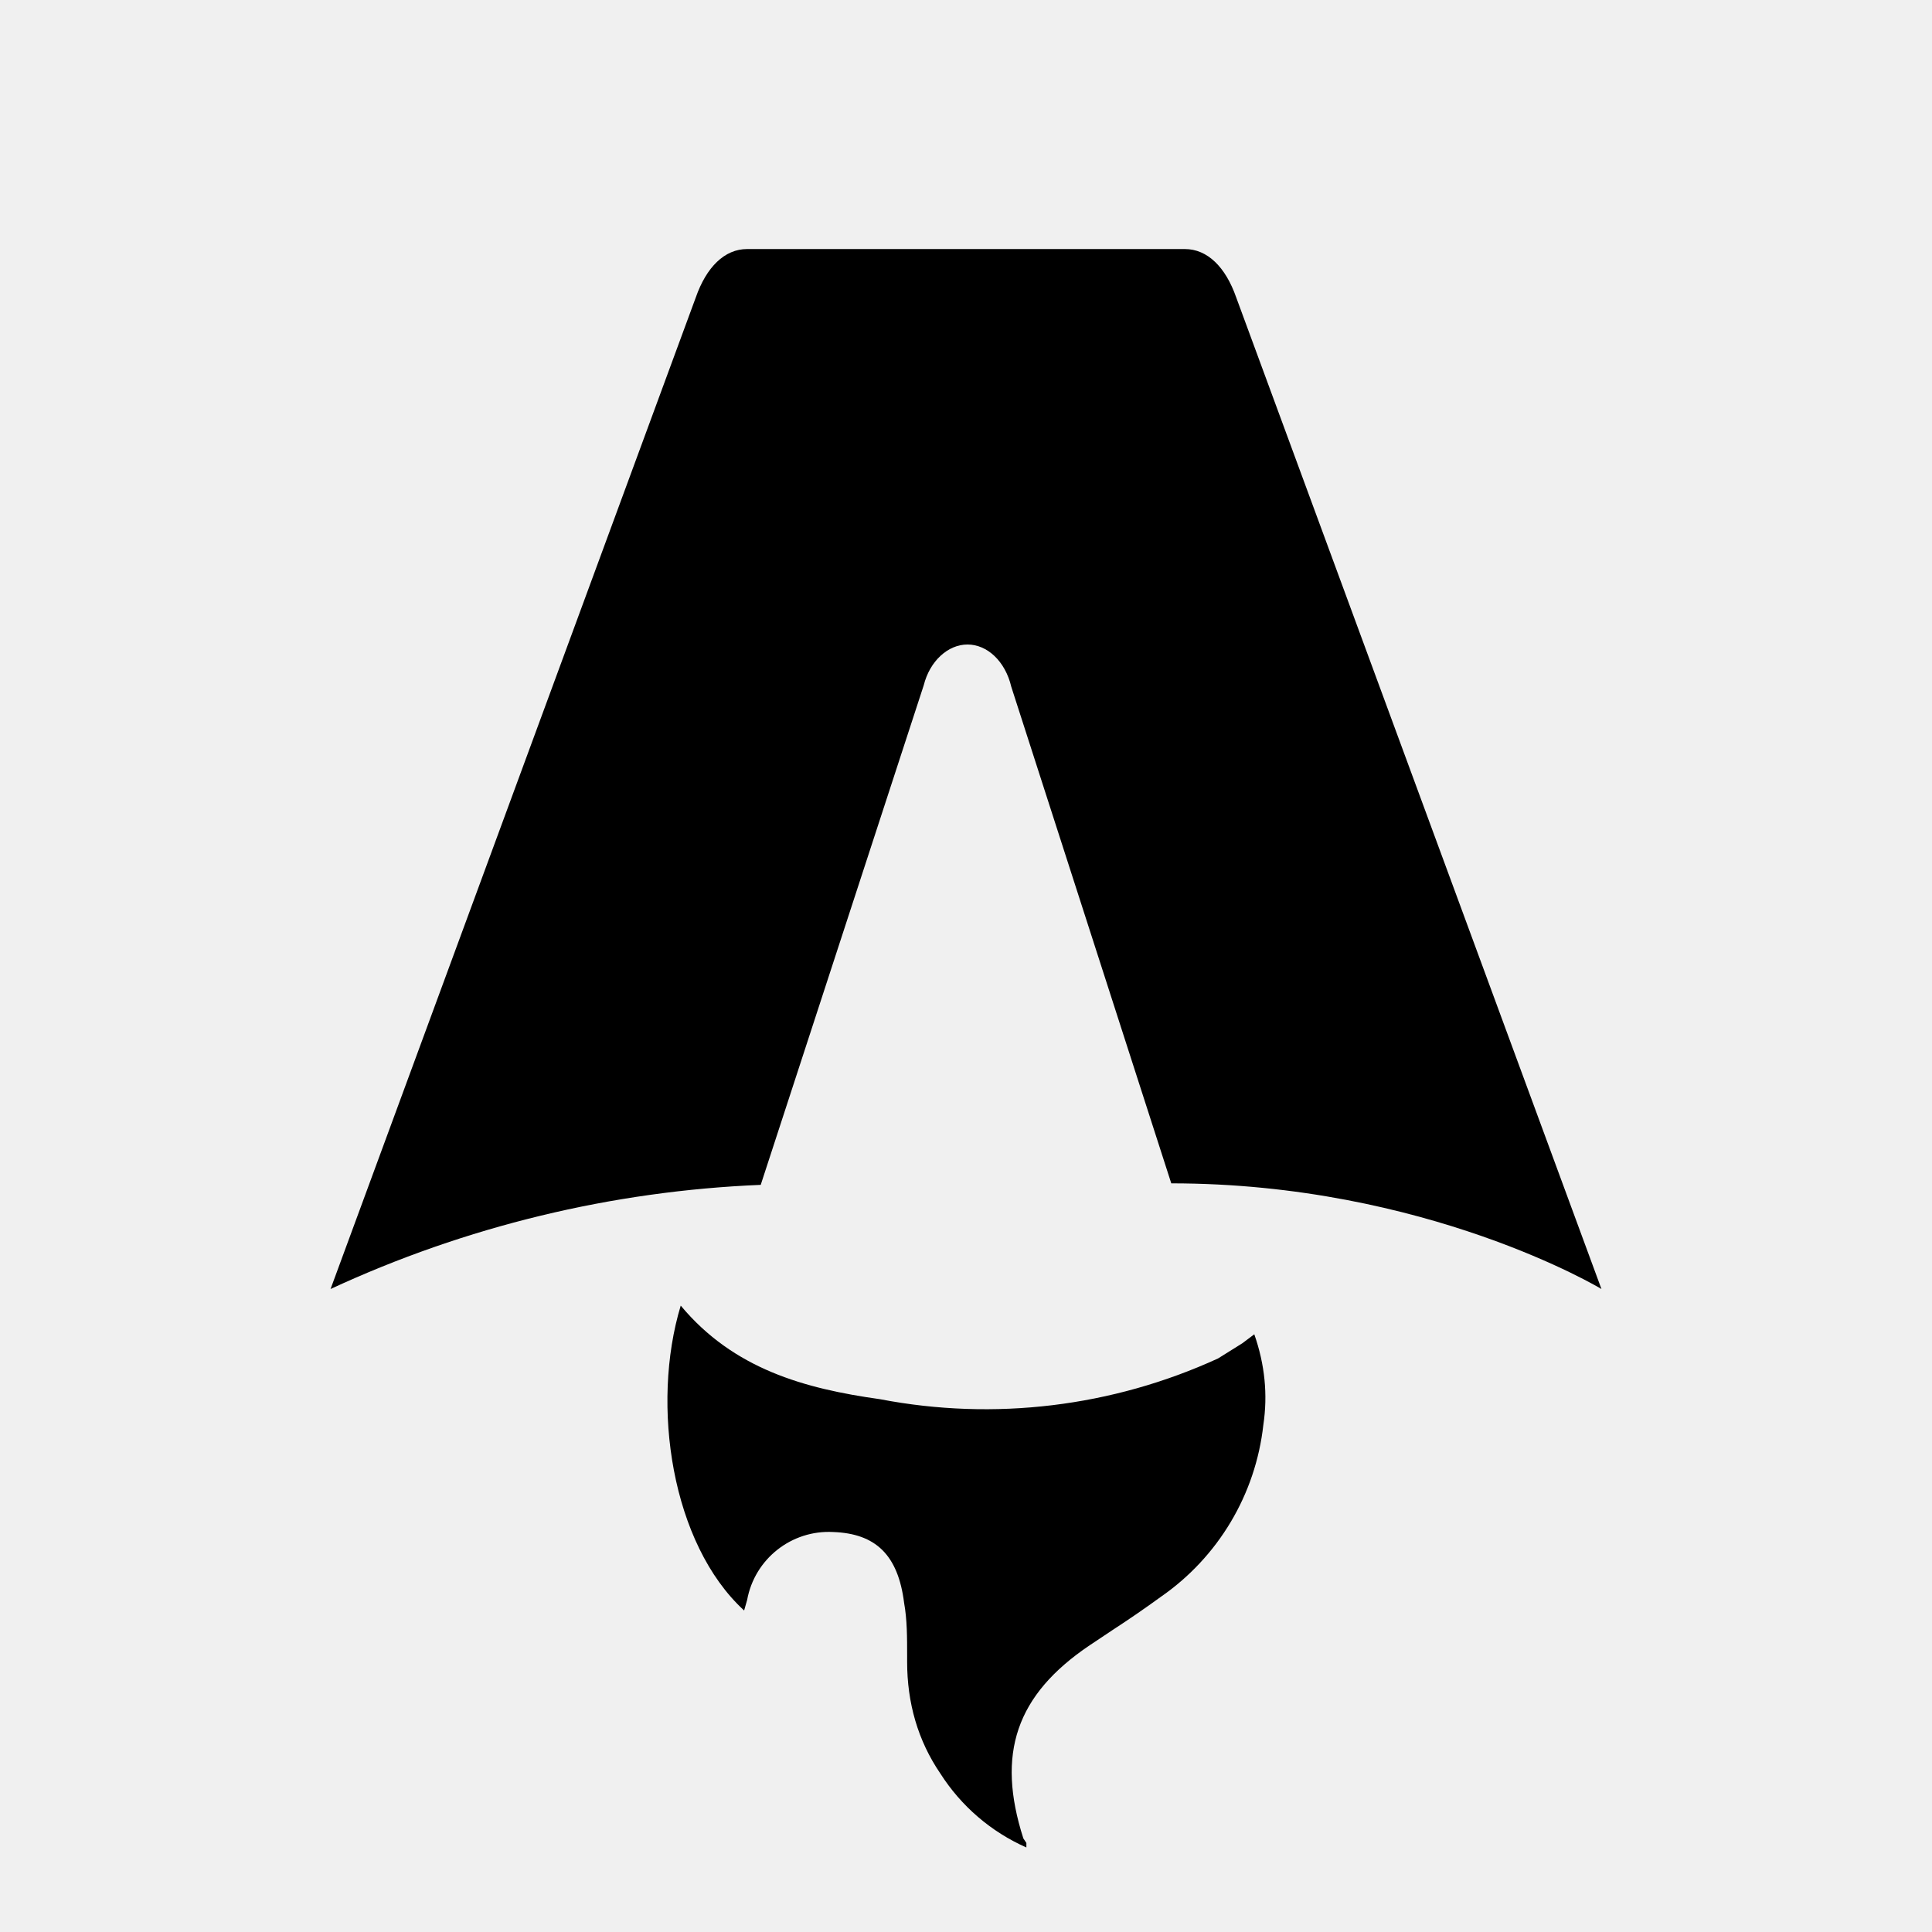
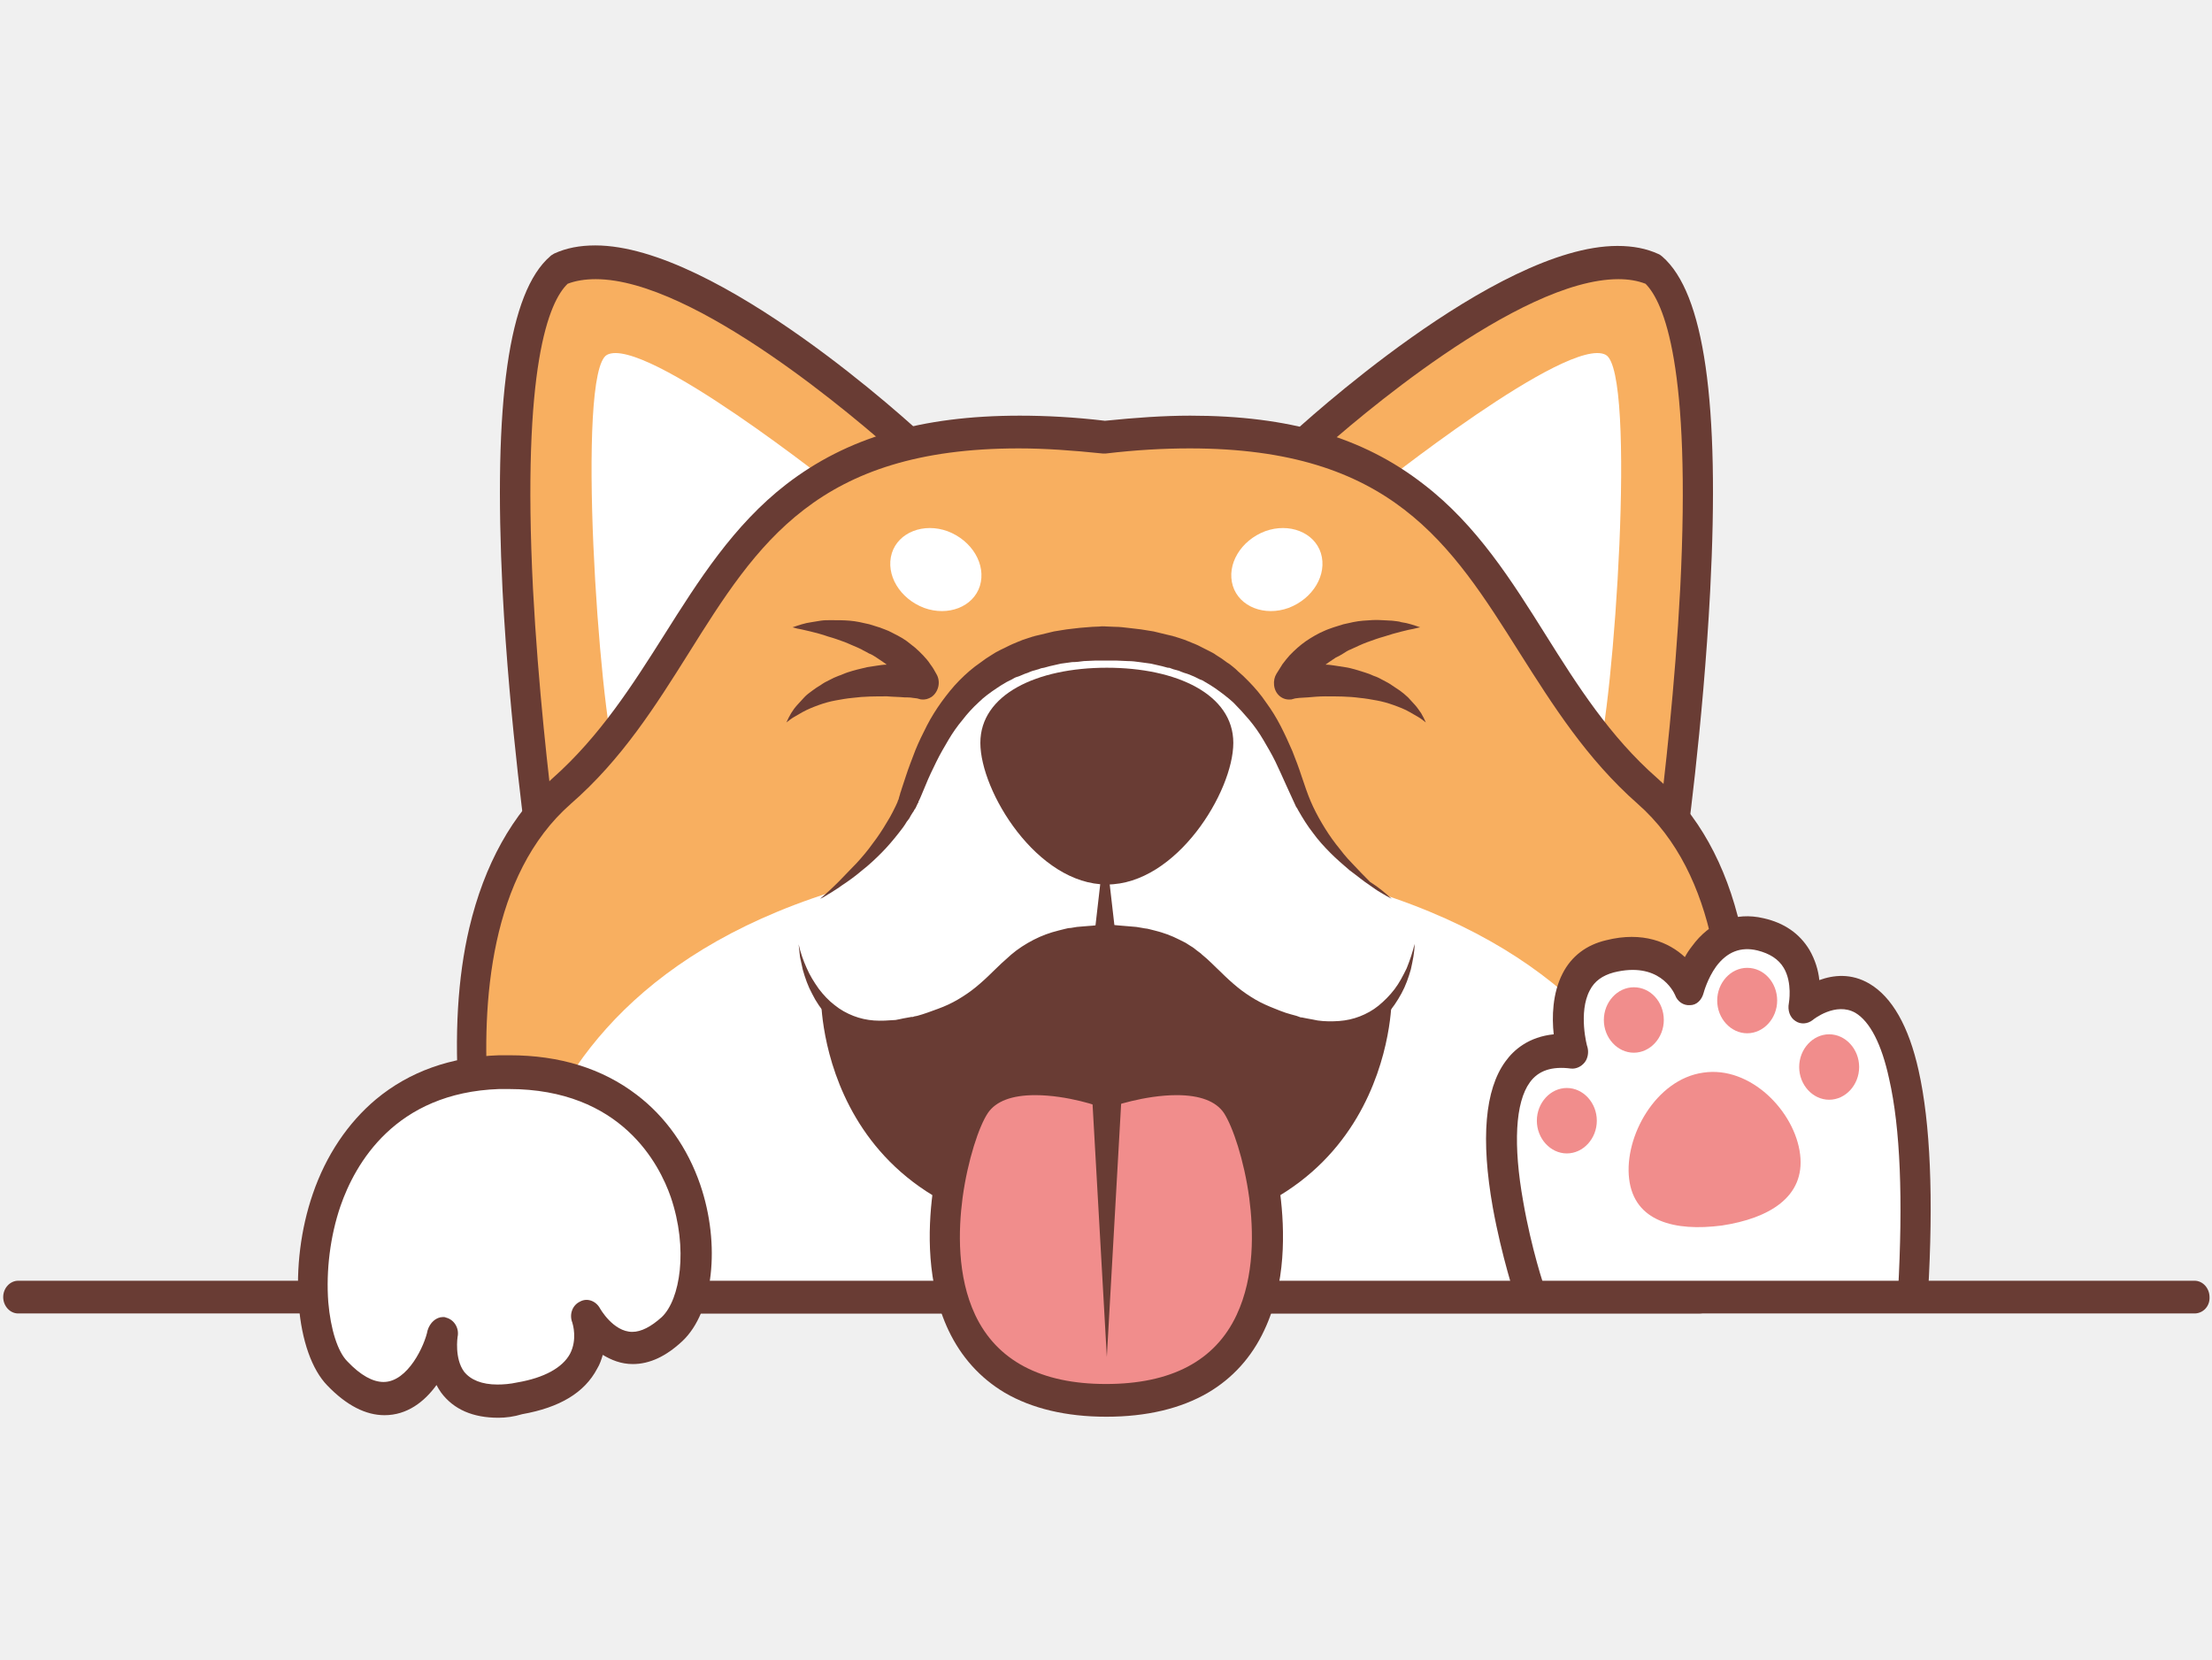
- <svg xmlns="http://www.w3.org/2000/svg" fill="none" viewBox="0 0 128 128">
-   <path d="M50.4 78.5a75.1 75.1 0 0 0-28.5 6.9l24.2-65.7c.7-2 1.9-3.2 3.4-3.2h29c1.5 0 2.7 1.2 3.4 3.2l24.2 65.7s-11.6-7-28.5-7L67 45.5c-.4-1.7-1.6-2.8-2.9-2.8-1.3 0-2.5 1.1-2.9 2.7L50.4 78.5Zm-1.1 28.2Zm-4.2-20.2c-2 6.6-.6 15.8 4.2 20.2a17.5 17.5 0 0 1 .2-.7 5.5 5.5 0 0 1 5.7-4.5c2.8.1 4.3 1.5 4.7 4.7.2 1.1.2 2.3.2 3.5v.4c0 2.7.7 5.2 2.2 7.4a13 13 0 0 0 5.7 4.9v-.3l-.2-.3c-1.8-5.6-.5-9.5 4.4-12.8l1.5-1a73 73 0 0 0 3.2-2.2 16 16 0 0 0 6.8-11.4c.3-2 .1-4-.6-6l-.8.6-1.6 1a37 37 0 0 1-22.4 2.7c-5-.7-9.7-2-13.2-6.2Z" />
-   <style>
-         path { fill: #000; }
-         @media (prefers-color-scheme: dark) {
-             path { fill: #FFF; }
-         }
-     </style>
+ <svg xmlns="http://www.w3.org/2000/svg" version="1.0" id="katman_1" x="0px" y="0px" viewBox="0 0 600 450" style="enable-background:new 0 0 600 450;" xml:space="preserve">
+   <defs id="defs33" />
+   <style type="text/css" id="style1">
+ 	.st0{fill:#F8AF60;}
+ 	.st1{fill:#693C34;}
+ 	.st2{fill:#FFFFFF;}
+ 	.st3{fill:#F18D8C;}
+ </style>
+   <path class="st0" d="m 352.703,121.478 c 0,0 66.326,-61.708 95.678,-48.396 24.269,21.078 4.701,158.222 4.701,158.222 0,0 -92.882,-65.452 -100.379,-109.827" id="path1" style="stroke-width:1.327" />
+   <path class="st1" d="m 453.082,235.742 c -0.762,0 -1.525,-0.277 -2.287,-0.693 -0.254,-0.139 -23.634,-16.779 -47.775,-38.55 -32.782,-29.814 -51.079,-54.775 -54.383,-74.188 -0.254,-1.525 0.254,-3.189 1.398,-4.299 2.287,-2.08 55.526,-51.308 88.689,-51.308 4.193,0 7.878,0.693 11.181,2.219 0.381,0.139 0.635,0.416 1.016,0.693 11.309,9.846 15.629,39.521 12.96,90.69 -1.906,36.748 -6.734,71.276 -6.861,71.692 -0.254,1.525 -1.144,2.773 -2.414,3.467 -0.381,0.139 -1.016,0.277 -1.525,0.277 M 357.404,123.142 c 4.066,16.918 21.601,39.798 50.952,66.423 16.772,15.254 33.29,27.873 41.549,33.974 1.525,-11.926 4.447,-37.302 5.845,-63.788 3.049,-60.46 -4.447,-77.794 -9.403,-82.786 -2.16,-0.832 -4.574,-1.248 -7.37,-1.248 -27.064,0 -71.917,38.689 -81.574,47.425" id="path2" style="stroke-width:1.327" />
+   <path class="st0" d="m 247.496,121.478 c 0,0 -66.326,-61.708 -95.678,-48.396 -24.269,21.078 -4.701,158.222 -4.701,158.222 0,0 92.882,-65.452 100.379,-109.827" id="path3" style="stroke-width:1.327" />
+   <path class="st1" d="m 147.244,235.742 c -0.635,0 -1.144,-0.139 -1.652,-0.416 -1.271,-0.693 -2.16,-1.941 -2.414,-3.467 0,-0.277 -4.955,-34.945 -6.861,-71.692 -2.541,-51.308 1.652,-80.983 12.96,-90.69 0.254,-0.277 0.635,-0.416 1.016,-0.693 3.304,-1.525 6.988,-2.219 11.181,-2.219 33.163,0 86.529,49.228 88.689,51.308 1.144,1.109 1.652,2.635 1.398,4.299 -3.304,19.414 -21.601,44.374 -54.383,74.188 -24.015,21.771 -47.521,38.412 -47.775,38.55 -0.635,0.693 -1.398,0.832 -2.16,0.832 m 6.734,-158.777 c -5.082,4.853 -12.452,22.326 -9.403,82.786 1.398,26.486 4.32,51.863 5.845,63.788 8.259,-6.101 24.777,-18.859 41.676,-34.113 29.351,-26.625 46.886,-49.505 50.952,-66.284 -9.784,-8.736 -54.51,-47.425 -81.447,-47.425 -2.922,0 -5.464,0.416 -7.624,1.248" id="path4" style="stroke-width:1.327" />
+   <path class="st2" d="m 372.779,132.849 c 0,0 52.604,-42.017 62.769,-36.609 8.513,4.576 2.16,96.237 -2.414,110.381 z" id="path5" style="stroke-width:1.327" />
+   <path class="st2" d="m 227.42,132.849 c 0,0 -52.604,-42.017 -62.769,-36.609 -8.513,4.576 -2.16,96.237 2.414,110.381 z" id="path6" style="stroke-width:1.327" />
+   <path class="st0" d="m 460.96,351.809 c 0,0 31.13,-97.485 -14.104,-137.283 C 401.749,174.727 406.831,106.779 299.718,118.566 192.605,106.779 197.687,174.727 152.58,214.526 107.473,254.324 138.477,351.809 138.477,351.809 Z" id="path7" style="stroke-width:1.327" />
+   <path class="st1" d="M 460.96,356.246 H 138.604 c -1.779,0 -3.304,-1.248 -3.939,-3.051 -0.381,-0.971 -8.005,-25.238 -10.165,-54.775 -1.271,-17.472 -0.381,-33.281 2.795,-46.732 4.066,-17.195 11.69,-30.923 22.617,-40.63 12.833,-11.371 21.728,-25.377 30.241,-38.828 9.276,-14.699 18.805,-29.814 33.163,-40.908 16.391,-12.619 36.467,-18.582 63.277,-18.582 7.243,0 14.993,0.416 23.125,1.387 8.132,-0.832 15.883,-1.387 23.125,-1.387 26.81,0 46.886,5.824 63.277,18.582 14.485,11.094 24.015,26.347 33.163,40.908 8.513,13.59 17.407,27.595 30.241,38.828 11.054,9.707 18.678,23.297 22.617,40.63 3.177,13.451 4.066,29.259 2.795,46.732 -2.16,29.537 -9.784,53.804 -10.165,54.775 -0.508,1.941 -2.033,3.051 -3.812,3.051 M 141.526,347.233 H 457.91 c 2.033,-7.349 7.243,-27.179 8.767,-49.782 1.779,-25.654 -0.508,-60.183 -22.49,-79.458 -13.85,-12.203 -22.998,-26.763 -31.893,-40.769 -18.805,-29.814 -34.942,-55.607 -89.579,-55.607 -6.988,0 -14.612,0.416 -22.744,1.387 -0.254,0 -0.508,0 -0.889,0 -8.005,-0.832 -15.629,-1.387 -22.744,-1.387 -54.637,0 -70.901,25.793 -89.579,55.607 -8.894,14.144 -18.043,28.705 -31.893,40.769 -21.982,19.275 -24.269,53.943 -22.49,79.735 2.033,22.465 7.115,42.294 9.148,49.505" id="path8" style="stroke-width:1.327" />
+   <path class="st2" d="m 459.816,351.809 c 0,0 12.071,-99.981 -126.808,-118.563 l -33.671,-4.715 -33.671,4.715 C 126.787,251.828 138.858,351.809 138.858,351.809" id="path9" style="stroke-width:1.327" />
+   <path class="st2" d="m 415.09,350.7 c 0,0 -23.506,-69.89 11.563,-65.591 0,0 -6.099,-21.771 10.165,-25.793 16.264,-4.16 21.346,8.736 21.346,8.736 0,0 4.32,-18.166 19.568,-14.699 15.12,3.467 11.817,19.691 11.817,19.691 0,0 35.577,-30.091 29.605,77.516" id="path10" style="stroke-width:1.327" />
+   <path class="st1" d="m 415.09,355.276 c -1.652,0 -3.304,-1.109 -3.939,-2.912 -0.127,-0.416 -3.812,-11.51 -6.226,-24.822 -3.304,-18.582 -2.16,-32.033 3.431,-39.66 2.287,-3.189 6.353,-6.656 13.087,-7.349 -0.508,-4.576 -0.381,-11.094 2.414,-16.502 2.414,-4.715 6.48,-7.766 11.817,-9.014 9.911,-2.496 17.026,0.555 21.346,4.576 0.508,-0.971 1.144,-1.941 1.906,-2.912 4.828,-6.656 11.817,-9.43 19.44,-7.627 5.591,1.248 9.784,4.16 12.452,8.598 1.525,2.635 2.414,5.547 2.668,8.182 3.812,-1.387 8.64,-1.941 13.596,0.971 6.099,3.605 10.673,11.51 13.342,23.574 3.177,14.144 4.066,34.529 2.541,60.599 -0.127,2.496 -2.033,4.437 -4.32,4.16 -2.287,-0.139 -4.066,-2.219 -3.812,-4.715 1.398,-25.099 0.635,-44.513 -2.414,-57.825 -2.033,-9.43 -5.21,-15.531 -9.148,-17.888 -5.337,-3.051 -11.436,1.803 -11.563,1.941 -1.398,1.109 -3.304,1.248 -4.701,0.277 -1.525,-0.971 -2.16,-2.912 -1.779,-4.853 0,0 1.016,-5.547 -1.398,-9.568 -1.398,-2.357 -3.812,-3.883 -7.115,-4.715 -4.574,-1.109 -8.259,0.416 -11.181,4.299 -2.414,3.328 -3.431,7.211 -3.431,7.211 -0.508,1.941 -1.906,3.328 -3.685,3.328 -1.779,0.139 -3.431,-0.971 -4.066,-2.773 -0.508,-1.109 -4.447,-9.152 -16.645,-6.101 -3.049,0.832 -5.21,2.357 -6.48,4.853 -3.177,5.963 -0.762,15.254 -0.635,15.392 0.381,1.387 0.127,3.051 -0.762,4.16 -0.889,1.109 -2.287,1.803 -3.685,1.664 -5.21,-0.693 -8.894,0.555 -11.181,3.744 -3.939,5.408 -4.574,16.918 -1.779,32.449 2.16,12.48 5.718,23.297 5.845,23.297 0.762,2.357 -0.254,4.992 -2.414,5.824 -0.508,0 -1.016,0.139 -1.525,0.139" id="path11" style="stroke-width:1.327" />
+   <path class="st3" d="m 433.133,303.968 c 0,4.853 -3.685,8.875 -8.132,8.875 -4.447,0 -8.132,-4.021 -8.132,-8.875 0,-4.853 3.685,-8.875 8.132,-8.875 4.447,0 8.132,4.021 8.132,8.875" id="path12" style="stroke-width:1.327" />
+   <path class="st3" d="m 451.303,276.65 c 0,4.853 -3.685,8.875 -8.132,8.875 -4.447,0 -8.132,-4.021 -8.132,-8.875 0,-4.853 3.685,-8.875 8.132,-8.875 4.574,0 8.132,4.021 8.132,8.875" id="path13" style="stroke-width:1.327" />
+   <path class="st3" d="m 482.052,271.38 c 0,4.853 -3.685,8.875 -8.132,8.875 -4.447,0 -8.132,-4.021 -8.132,-8.875 0,-4.853 3.685,-8.875 8.132,-8.875 4.574,0 8.132,4.021 8.132,8.875" id="path14" style="stroke-width:1.327" />
+   <path class="st3" d="m 504.288,289.407 c 0,4.853 -3.685,8.875 -8.132,8.875 -4.447,0 -8.132,-4.021 -8.132,-8.875 0,-4.853 3.685,-8.875 8.132,-8.875 4.447,0 8.132,4.021 8.132,8.875" id="path15" style="stroke-width:1.327" />
+   <path class="st3" d="m 441.9,319.776 c -1.398,-11.51 7.243,-27.041 20.076,-28.843 12.833,-1.941 24.904,10.539 26.302,22.187 1.398,11.51 -8.386,17.334 -21.219,19.275 -12.833,1.664 -23.761,-1.109 -25.158,-12.619" id="path16" style="stroke-width:1.327" />
+   <path class="st1" d="m 377.48,270.826 c 0,0 0.508,64.759 -77.381,64.759 v 0 c -77.889,0 -77.381,-64.759 -77.381,-64.759 0,0 70.011,-32.171 154.761,0" id="path17" style="stroke-width:1.327" />
+   <path class="st2" d="m 377.48,243.785 c 0,0 -17.916,-11.926 -24.269,-27.734 -6.353,-15.808 -14.485,-41.601 -53.493,-41.601 h 0.762 c -39.135,0 -47.14,25.931 -53.493,41.601 -6.353,15.808 -24.269,27.734 -24.269,27.734" id="path18" style="stroke-width:1.327" />
+   <path class="st1" d="m 377.48,243.785 c -1.016,-0.555 -2.033,-1.109 -2.922,-1.664 -1.016,-0.555 -1.906,-1.248 -2.922,-1.941 -1.906,-1.248 -3.685,-2.773 -5.591,-4.16 -1.779,-1.525 -3.558,-3.051 -5.21,-4.715 -1.652,-1.664 -3.304,-3.467 -4.701,-5.408 -1.525,-1.941 -2.795,-4.021 -4.066,-6.24 -0.127,-0.277 -0.254,-0.555 -0.508,-0.832 l -0.381,-0.832 c -0.254,-0.555 -0.508,-1.109 -0.762,-1.664 l -1.525,-3.328 c -1.016,-2.219 -1.906,-4.299 -2.922,-6.379 -1.016,-2.08 -2.16,-4.021 -3.304,-5.963 -1.144,-1.941 -2.414,-3.744 -3.812,-5.408 -1.398,-1.664 -2.795,-3.189 -4.32,-4.715 -1.525,-1.387 -3.177,-2.635 -4.955,-3.883 l -1.271,-0.832 -1.398,-0.832 c -0.381,-0.277 -0.889,-0.555 -1.398,-0.693 -0.508,-0.277 -0.889,-0.416 -1.398,-0.693 -0.889,-0.416 -1.906,-0.832 -2.922,-1.109 -0.508,-0.139 -1.016,-0.416 -1.398,-0.555 l -1.525,-0.416 -0.762,-0.277 c -0.254,-0.139 -0.508,-0.139 -0.762,-0.139 l -1.525,-0.416 c -1.016,-0.277 -2.033,-0.416 -3.049,-0.693 l -3.049,-0.416 c -1.016,-0.139 -2.033,-0.277 -3.177,-0.277 -1.016,0 -2.16,-0.139 -3.177,-0.139 h -3.177 v -9.014 h 0.762 c 2.287,0 4.193,1.941 4.193,4.437 0,2.496 -1.779,4.437 -4.066,4.576 h -0.127 -3.177 c -1.016,0 -2.16,0.139 -3.177,0.139 -1.016,0.139 -2.033,0.277 -3.177,0.277 -1.016,0.139 -2.033,0.277 -3.049,0.416 -1.016,0.277 -2.033,0.416 -3.049,0.693 l -1.525,0.416 c -0.254,0 -0.508,0.139 -0.762,0.139 l -0.762,0.277 -1.525,0.416 c -0.508,0.139 -1.016,0.416 -1.398,0.555 -1.016,0.277 -1.906,0.832 -2.922,1.109 -0.508,0.139 -0.889,0.416 -1.398,0.693 -0.508,0.277 -0.889,0.416 -1.398,0.693 l -1.398,0.832 -1.271,0.832 c -1.652,1.109 -3.431,2.357 -4.955,3.883 -1.525,1.387 -3.049,3.051 -4.32,4.715 -1.398,1.664 -2.668,3.467 -3.812,5.408 -1.144,1.941 -2.287,3.883 -3.304,5.963 -1.016,2.08 -2.033,4.16 -2.922,6.379 l -1.398,3.328 -0.381,0.832 -0.127,0.139 v 0 0.139 0 0.139 l -0.254,0.416 -0.381,0.832 c -0.127,0.277 -0.254,0.555 -0.508,0.832 -0.127,0.277 -0.254,0.555 -0.508,0.832 l -0.508,0.832 c -0.254,0.555 -0.635,1.109 -1.016,1.525 -0.635,1.109 -1.398,2.08 -2.16,3.051 -1.525,1.941 -3.049,3.744 -4.701,5.408 -1.652,1.664 -3.431,3.328 -5.21,4.715 -1.779,1.525 -3.685,2.912 -5.591,4.16 -0.889,0.693 -1.906,1.248 -2.922,1.941 -1.016,0.555 -1.906,1.248 -2.922,1.664 1.779,-1.525 3.431,-3.051 5.082,-4.715 1.652,-1.664 3.177,-3.328 4.828,-4.992 1.525,-1.664 3.049,-3.467 4.32,-5.269 1.398,-1.803 2.668,-3.744 3.812,-5.685 0.635,-0.971 1.144,-1.941 1.652,-2.912 0.254,-0.555 0.508,-0.971 0.762,-1.525 l 0.381,-0.832 c 0.127,-0.277 0.254,-0.555 0.254,-0.693 0.127,-0.277 0.254,-0.416 0.254,-0.693 l 0.254,-0.832 0.127,-0.416 v -0.139 0 c 0,0.139 0,0 0,0 v 0 l 0.127,-0.277 0.254,-0.832 1.144,-3.467 c 0.762,-2.357 1.652,-4.576 2.541,-6.933 0.889,-2.219 2.033,-4.576 3.177,-6.795 1.144,-2.219 2.541,-4.437 3.939,-6.379 1.525,-2.08 3.049,-4.021 4.828,-5.824 1.779,-1.803 3.685,-3.467 5.718,-4.853 l 1.525,-1.109 1.525,-0.971 c 0.508,-0.277 1.016,-0.693 1.652,-0.971 0.508,-0.277 1.016,-0.555 1.652,-0.832 1.144,-0.555 2.16,-1.109 3.304,-1.525 0.508,-0.277 1.144,-0.416 1.652,-0.693 l 1.652,-0.555 0.889,-0.277 c 0.254,-0.139 0.635,-0.139 0.889,-0.277 l 1.779,-0.416 c 1.144,-0.277 2.287,-0.555 3.431,-0.832 1.144,-0.139 2.287,-0.416 3.431,-0.555 1.144,-0.139 2.287,-0.277 3.558,-0.416 1.144,-0.139 2.287,-0.139 3.431,-0.277 l 3.431,-0.139 v 9.014 h -0.762 -0.127 c -2.287,0 -4.066,-2.08 -4.066,-4.576 0,-2.496 1.906,-4.437 4.193,-4.437 0,0 0,0 0.127,0 l 3.431,0.139 c 1.144,0 2.287,0.139 3.431,0.277 1.144,0.139 2.287,0.277 3.558,0.416 1.144,0.139 2.287,0.416 3.431,0.555 1.144,0.277 2.287,0.555 3.431,0.832 l 1.779,0.416 c 0.254,0.139 0.635,0.139 0.889,0.277 l 0.889,0.277 1.652,0.555 c 0.508,0.277 1.144,0.416 1.652,0.693 1.144,0.416 2.287,0.971 3.304,1.525 0.508,0.277 1.144,0.555 1.652,0.832 0.508,0.277 1.144,0.555 1.652,0.971 l 1.525,0.971 1.525,1.109 c 0.508,0.277 1.016,0.693 1.525,1.109 0.508,0.416 1.016,0.832 1.398,1.248 l 1.398,1.248 1.398,1.387 c 1.779,1.803 3.431,3.744 4.828,5.824 1.525,2.08 2.795,4.16 3.939,6.379 1.144,2.219 2.16,4.437 3.177,6.795 0.889,2.219 1.779,4.576 2.541,6.933 0.762,2.219 1.525,4.576 2.414,6.656 0.889,2.08 1.906,4.021 3.049,5.963 1.144,1.941 2.414,3.883 3.812,5.685 1.398,1.803 2.795,3.605 4.447,5.269 1.525,1.664 3.177,3.328 4.828,4.992 2.414,1.525 4.193,3.051 5.845,4.576" id="path19" style="stroke-width:1.327" />
+   <path class="st1" d="m 334.533,201.491 c 0,13.174 -15.374,38.412 -34.307,38.412 -18.932,0 -34.307,-25.238 -34.307,-38.412 0,-13.174 15.374,-20.384 34.307,-20.384 18.932,0 34.307,7.211 34.307,20.384" id="path20" style="stroke-width:1.327" />
+   <path class="st2" d="m 383.706,255.988 c 0,0 -2.922,28.705 -31.384,22.881 -29.605,-6.101 -21.346,-23.297 -52.604,-23.435 h 0.381 c -31.257,0.139 -22.998,17.334 -52.604,23.435 -28.335,5.824 -31.384,-22.881 -31.384,-22.881" id="path21" style="stroke-width:1.327" />
+   <path class="st1" d="m 383.706,255.988 c 0,2.357 -0.508,4.576 -1.016,6.933 -0.635,2.219 -1.398,4.437 -2.541,6.517 -1.144,2.08 -2.414,4.021 -4.066,5.824 -1.652,1.664 -3.558,3.189 -5.591,4.299 -2.033,1.109 -4.32,1.803 -6.48,2.357 l -1.652,0.277 c -0.508,0.139 -1.144,0.139 -1.652,0.139 l -0.889,0.139 h -0.889 c -0.508,0 -1.144,0 -1.652,0 l -1.652,-0.139 H 354.736 l -0.889,-0.139 -1.652,-0.277 h -0.254 v 0 h -0.127 -0.127 -0.381 l -0.762,-0.139 c -0.508,-0.139 -1.016,-0.139 -1.525,-0.277 l -1.652,-0.416 -0.889,-0.139 -0.762,-0.277 -1.652,-0.416 c -2.16,-0.693 -4.32,-1.525 -6.353,-2.496 -2.16,-0.971 -4.066,-2.219 -6.099,-3.605 -1.906,-1.387 -3.685,-2.912 -5.337,-4.299 -1.652,-1.525 -3.177,-2.912 -4.701,-4.021 -1.525,-1.248 -3.049,-2.219 -4.701,-2.912 -1.652,-0.832 -3.431,-1.387 -5.21,-1.803 -1.906,-0.416 -3.812,-0.693 -5.718,-0.832 -1.016,-0.139 -2.033,-0.139 -2.922,-0.139 -1.016,0 -2.033,0 -3.049,0 v 0 c -2.287,0 -4.066,-2.08 -4.066,-4.576 0,-2.496 1.906,-4.437 4.066,-4.437 h 0.381 c 2.287,0 4.193,1.941 4.193,4.437 0,2.496 -1.779,4.437 -4.066,4.576 h -0.127 c -1.016,0 -2.033,0 -3.049,0 -1.016,0 -2.033,0.139 -2.922,0.139 l -1.398,0.139 -1.398,0.277 c -0.508,0 -0.889,0.139 -1.398,0.277 -0.508,0.139 -0.889,0.139 -1.398,0.277 -1.906,0.416 -3.558,0.971 -5.21,1.803 -1.652,0.832 -3.177,1.803 -4.701,2.912 -1.525,1.248 -3.049,2.635 -4.701,4.021 -1.652,1.525 -3.431,3.051 -5.337,4.299 -1.906,1.387 -3.939,2.635 -6.099,3.605 -2.16,0.971 -4.193,1.803 -6.353,2.496 -2.16,0.693 -4.32,1.109 -6.48,1.525 l -0.762,0.139 -0.381,0.139 h -0.127 -0.127 v 0 h -0.254 l -1.525,0.139 -0.762,0.139 h -0.889 l -1.779,0.139 c -0.635,0 -1.144,0 -1.652,0 h -0.889 l -0.889,-0.139 c -0.508,0 -1.144,-0.139 -1.652,-0.139 l -1.652,-0.277 c -2.287,-0.555 -4.447,-1.248 -6.607,-2.357 -2.033,-1.109 -3.939,-2.635 -5.591,-4.299 -1.652,-1.664 -3.049,-3.744 -4.066,-5.824 -1.144,-2.08 -1.906,-4.299 -2.541,-6.517 -0.254,-1.109 -0.508,-2.219 -0.762,-3.467 -0.127,-1.109 -0.254,-2.357 -0.381,-3.467 0.508,2.219 1.271,4.437 2.16,6.379 0.889,2.08 2.033,3.883 3.304,5.685 1.271,1.664 2.668,3.189 4.32,4.437 1.525,1.248 3.304,2.219 5.082,2.912 1.779,0.693 3.685,1.109 5.591,1.248 1.906,0.139 3.812,0 5.845,-0.139 l 1.398,-0.277 0.635,-0.139 0.762,-0.139 1.525,-0.277 h 0.254 v 0 c 0,0 -0.127,0 0,0 v 0 h 0.127 l 0.381,-0.139 0.762,-0.139 c 2.033,-0.555 3.812,-1.248 5.718,-1.941 1.906,-0.693 3.685,-1.525 5.337,-2.496 1.652,-0.971 3.304,-2.08 4.828,-3.328 1.525,-1.248 3.049,-2.635 4.574,-4.16 1.525,-1.525 3.177,-3.051 5.082,-4.715 1.779,-1.525 3.939,-2.912 6.099,-4.021 2.16,-1.109 4.447,-1.941 6.734,-2.496 0.508,-0.139 1.144,-0.277 1.652,-0.416 0.508,-0.139 1.144,-0.277 1.652,-0.277 l 1.652,-0.277 1.652,-0.139 c 1.144,-0.139 2.287,-0.139 3.304,-0.277 1.144,0 2.16,0 3.304,-0.139 v 9.014 h -0.381 v -9.014 c 1.144,0 2.16,0 3.304,0.139 1.144,0.139 2.16,0.139 3.304,0.277 l 1.652,0.139 1.652,0.277 c 0.508,0.139 1.144,0.139 1.652,0.277 0.508,0.139 1.144,0.277 1.652,0.416 2.287,0.555 4.574,1.387 6.734,2.496 0.508,0.277 1.144,0.555 1.652,0.832 0.508,0.277 1.016,0.693 1.525,0.971 0.508,0.277 1.016,0.693 1.525,1.109 0.508,0.416 1.016,0.693 1.398,1.109 1.906,1.525 3.431,3.189 5.082,4.715 1.525,1.525 3.049,2.912 4.574,4.16 1.525,1.248 3.177,2.357 4.828,3.328 1.652,0.971 3.558,1.803 5.337,2.496 l 1.398,0.555 0.762,0.277 0.762,0.277 1.398,0.416 c 0.508,0.139 1.016,0.277 1.525,0.416 l 0.762,0.277 0.381,0.139 h 0.127 v 0 c 0,0 0,0 0,0 v 0 h 0.127 l 1.398,0.277 0.762,0.139 0.762,0.139 1.398,0.277 c 1.906,0.277 3.939,0.277 5.845,0.139 1.906,-0.139 3.812,-0.555 5.591,-1.248 1.779,-0.693 3.558,-1.664 5.082,-2.912 1.525,-1.248 3.049,-2.773 4.32,-4.437 1.271,-1.664 2.287,-3.605 3.304,-5.685 0.889,-2.219 1.652,-4.437 2.16,-6.656" id="path22" style="stroke-width:1.327" />
+   <path class="st2" d="m 265.793,158.919 c -1.779,5.685 -8.64,8.32 -15.12,5.963 -6.607,-2.496 -10.546,-9.014 -8.767,-14.838 1.779,-5.685 8.64,-8.32 15.12,-5.963 6.607,2.496 10.546,9.014 8.767,14.838" id="path23" style="stroke-width:1.327" />
+   <path class="st2" d="m 334.406,158.919 c 1.779,5.685 8.64,8.32 15.12,5.963 6.607,-2.496 10.546,-9.014 8.767,-14.838 -1.779,-5.685 -8.64,-8.32 -15.12,-5.963 -6.607,2.496 -10.546,9.014 -8.767,14.838" id="path24" style="stroke-width:1.327" />
+   <path class="st1" d="M 595.264,356.246 H 4.934 c -2.287,0 -4.066,-2.08 -4.066,-4.437 0,-2.496 1.906,-4.437 4.066,-4.437 H 595.264 c 2.287,0 4.066,2.08 4.066,4.437 0.127,2.496 -1.779,4.437 -4.066,4.437" id="path25" style="stroke-width:1.327" />
+   <path class="st1" d="m 295.652,264.031 4.066,-35.361 4.066,35.361 c 0.254,2.496 -1.271,4.715 -3.558,5.131 -2.287,0.277 -4.32,-1.387 -4.701,-3.883 0.127,-0.555 0.127,-0.971 0.127,-1.248" id="path26" style="stroke-width:1.327" />
+   <path class="st2" d="m 159.315,357.078 c 0,0 8.894,17.056 22.998,3.467 14.231,-13.451 8.005,-71.554 -46.886,-69.612 -54.891,1.941 -57.051,68.226 -43.836,81.677 17.153,17.472 27.318,-3.744 28.589,-10.955 0,0 -4.066,21.91 20.838,17.75 24.904,-4.16 18.297,-22.326 18.297,-22.326" id="path27" style="stroke-width:1.327" />
+   <path class="st1" d="m 135.173,384.535 v 0 c -6.861,0 -12.071,-2.219 -15.502,-6.795 -0.508,-0.693 -0.889,-1.387 -1.271,-2.08 -3.304,4.576 -8.005,8.182 -14.104,8.182 -5.082,0 -10.292,-2.635 -15.502,-8.043 -4.193,-4.299 -6.988,-12.203 -7.751,-21.91 -0.762,-9.846 0.508,-20.523 3.812,-30.091 3.558,-10.4 9.53,-19.275 17.153,-25.654 9.021,-7.488 20.203,-11.51 33.417,-11.926 1.016,0 1.906,0 2.795,0 13.596,0 25.158,3.605 34.434,10.678 7.878,5.963 13.85,14.422 17.28,24.406 5.591,16.363 3.558,34.529 -4.828,42.433 -4.447,4.16 -8.894,6.24 -13.469,6.24 -3.177,0 -5.845,-1.109 -8.132,-2.496 -0.381,1.248 -0.762,2.496 -1.525,3.744 -3.431,6.517 -10.165,10.539 -20.33,12.342 -2.287,0.693 -4.447,0.971 -6.48,0.971 m -14.993,-27.318 c 0.254,0 0.508,0 0.762,0.139 2.287,0.555 3.685,2.912 3.177,5.269 0,0 -0.889,5.824 1.779,9.43 1.779,2.219 4.828,3.467 9.021,3.467 1.652,0 3.431,-0.139 5.337,-0.555 7.37,-1.248 12.325,-4.021 14.358,-7.766 2.033,-3.883 0.762,-8.043 0.635,-8.459 -0.889,-2.219 0,-4.715 2.033,-5.685 1.906,-1.109 4.32,-0.277 5.464,1.803 0,0 3.558,6.379 8.767,6.379 2.414,0 5.082,-1.387 8.005,-4.021 4.955,-4.715 7.243,-18.443 2.414,-32.587 -3.049,-8.736 -13.342,-29.259 -43.963,-29.259 -0.889,0 -1.779,0 -2.541,0 -28.335,0.971 -39.135,20.384 -43.074,31.755 -2.795,8.182 -3.939,17.472 -3.304,26.07 0.635,7.349 2.541,13.451 5.21,16.086 3.558,3.744 6.861,5.547 9.784,5.547 6.607,0 11.181,-9.984 11.944,-14.006 0.635,-2.08 2.287,-3.605 4.193,-3.605" id="path28" style="stroke-width:1.327" />
+   <path class="st3" d="m 335.55,299.253 c -8.513,-13.035 -35.45,-3.328 -35.45,-3.328 0,0 -26.937,-9.707 -35.45,3.328 -8.513,13.035 -24.015,80.567 35.45,80.567 59.465,0 43.963,-67.532 35.45,-80.567" id="path29" style="stroke-width:1.327" />
+   <path class="st1" d="m 300.099,384.258 c -10.927,0 -20.203,-2.219 -27.572,-6.517 -6.734,-4.021 -11.817,-9.707 -15.247,-16.918 -5.972,-12.619 -5.591,-27.179 -4.32,-37.164 1.652,-12.342 5.337,-22.326 8.259,-26.902 3.812,-5.685 10.292,-8.598 19.568,-8.598 8.132,0 16.264,2.357 19.313,3.328 3.049,-0.971 11.181,-3.328 19.313,-3.328 9.276,0 15.756,2.912 19.568,8.598 2.922,4.576 6.607,14.56 8.259,26.902 1.271,9.984 1.652,24.545 -4.32,37.164 -3.431,7.349 -8.64,13.035 -15.247,16.918 -7.37,4.299 -16.645,6.517 -27.572,6.517 M 280.786,297.034 c -6.353,0 -10.673,1.664 -12.833,4.853 -2.414,3.605 -5.464,12.758 -6.861,23.019 -1.144,8.736 -1.525,21.216 3.431,31.755 5.845,12.342 17.789,18.72 35.45,18.72 17.662,0 29.605,-6.24 35.45,-18.72 4.955,-10.539 4.574,-23.019 3.431,-31.755 -1.398,-10.262 -4.447,-19.275 -6.861,-23.019 -2.16,-3.189 -6.48,-4.853 -12.833,-4.853 -8.767,0 -17.916,3.189 -18.043,3.328 -0.889,0.277 -1.779,0.277 -2.541,0 0.127,-0.139 -8.894,-3.328 -17.789,-3.328" id="path30" style="stroke-width:1.327" />
+   <path class="st1" d="m 304.292,296.064 -4.066,71.97 -4.066,-71.97 c -0.127,-2.496 1.652,-4.576 3.812,-4.853 2.287,-0.139 4.193,1.803 4.447,4.16 -0.127,0.277 -0.127,0.416 -0.127,0.693" id="path31" style="stroke-width:1.327" />
+   <path class="st1" d="m 385.231,170.151 c -0.889,0.139 -1.652,0.416 -2.541,0.555 -0.889,0.139 -1.652,0.416 -2.414,0.555 -1.652,0.416 -3.177,0.832 -4.828,1.387 -1.525,0.416 -3.049,0.971 -4.574,1.525 -1.525,0.555 -2.922,1.248 -4.447,1.941 -0.762,0.277 -1.398,0.693 -2.033,1.109 -0.635,0.416 -1.398,0.832 -2.033,1.109 -1.271,0.832 -2.541,1.664 -3.685,2.635 -0.508,0.416 -1.144,0.971 -1.652,1.525 -0.508,0.555 -1.016,1.109 -1.525,1.664 -0.508,0.555 -0.889,1.109 -1.398,1.664 -0.381,0.555 -0.762,1.248 -1.144,1.803 l -4.066,-6.933 0.762,-0.139 0.635,-0.139 c 0.508,0 0.889,-0.139 1.271,-0.139 0.889,0 1.779,-0.139 2.668,-0.139 1.779,0 3.558,0 5.337,0.139 0.889,0 1.779,0.139 2.668,0.277 0.889,0.139 1.779,0.277 2.668,0.416 1.779,0.277 3.431,0.832 5.21,1.387 0.889,0.277 1.652,0.555 2.541,0.971 0.889,0.277 1.652,0.693 2.414,1.109 0.762,0.416 1.652,0.832 2.414,1.387 0.762,0.555 1.525,0.971 2.287,1.525 0.762,0.555 1.398,1.109 2.16,1.803 0.635,0.693 1.271,1.387 1.906,2.08 0.635,0.693 1.144,1.525 1.652,2.219 0.508,0.832 0.889,1.664 1.271,2.496 -0.762,-0.555 -1.398,-1.109 -2.16,-1.525 -0.762,-0.416 -1.398,-0.832 -2.16,-1.248 -1.398,-0.832 -2.922,-1.387 -4.447,-1.941 -1.525,-0.555 -3.049,-0.971 -4.574,-1.248 -1.525,-0.277 -3.049,-0.555 -4.574,-0.693 -3.049,-0.416 -6.226,-0.416 -9.403,-0.416 -1.525,0 -3.177,0.139 -4.701,0.277 -0.762,0 -1.525,0.139 -2.287,0.139 l -1.144,0.139 -0.508,0.139 -0.508,0.139 h -0.127 c -2.287,0.277 -4.32,-1.387 -4.574,-3.883 -0.127,-1.109 0.127,-2.219 0.635,-3.051 0.508,-0.832 1.144,-1.803 1.652,-2.635 0.635,-0.832 1.271,-1.664 1.906,-2.357 0.635,-0.693 1.398,-1.387 2.16,-2.08 0.762,-0.693 1.525,-1.248 2.287,-1.803 1.652,-1.109 3.304,-2.08 4.955,-2.773 0.889,-0.416 1.779,-0.693 2.541,-0.971 0.889,-0.277 1.779,-0.555 2.668,-0.832 1.779,-0.416 3.558,-0.832 5.337,-0.971 1.779,-0.139 3.558,-0.277 5.21,-0.139 0.889,0 1.779,0.139 2.668,0.139 0.889,0.139 1.779,0.139 2.541,0.416 0.889,0.139 1.652,0.277 2.541,0.555 0.889,0.277 1.779,0.555 2.541,0.832" id="path32" style="stroke-width:1.327" />
+   <path class="st1" d="m 214.968,170.151 c 0.762,-0.277 1.652,-0.555 2.541,-0.832 0.889,-0.277 1.652,-0.416 2.541,-0.555 0.889,-0.139 1.779,-0.277 2.541,-0.416 0.889,-0.139 1.779,-0.139 2.668,-0.139 1.779,0 3.558,0 5.21,0.139 1.779,0.139 3.558,0.555 5.337,0.971 0.889,0.277 1.779,0.555 2.668,0.832 0.889,0.277 1.779,0.693 2.541,0.971 1.652,0.832 3.431,1.664 4.955,2.773 0.762,0.555 1.525,1.248 2.287,1.803 0.762,0.693 1.525,1.387 2.16,2.08 0.635,0.693 1.398,1.525 1.906,2.357 0.635,0.832 1.144,1.664 1.652,2.635 1.271,2.08 0.635,4.853 -1.271,6.24 -0.889,0.555 -1.779,0.832 -2.795,0.693 h -0.127 l -0.508,-0.139 -0.508,-0.139 -1.144,-0.139 c -0.762,-0.139 -1.525,-0.139 -2.287,-0.139 -1.525,-0.139 -3.177,-0.139 -4.701,-0.277 -3.177,0 -6.226,0 -9.403,0.416 -1.525,0.139 -3.049,0.416 -4.574,0.693 -1.525,0.277 -3.049,0.693 -4.574,1.248 -1.525,0.555 -2.922,1.109 -4.447,1.941 -0.762,0.416 -1.398,0.832 -2.16,1.248 -0.762,0.416 -1.398,0.971 -2.16,1.525 0.381,-0.832 0.762,-1.664 1.271,-2.496 0.508,-0.832 1.016,-1.525 1.652,-2.219 0.635,-0.693 1.271,-1.387 1.906,-2.08 0.635,-0.693 1.398,-1.248 2.16,-1.803 0.762,-0.555 1.525,-1.109 2.287,-1.525 0.762,-0.555 1.525,-0.971 2.414,-1.387 0.762,-0.416 1.652,-0.832 2.414,-1.109 0.889,-0.277 1.652,-0.693 2.541,-0.971 1.652,-0.555 3.431,-0.971 5.21,-1.387 0.889,-0.139 1.779,-0.277 2.668,-0.416 0.889,-0.139 1.779,-0.277 2.668,-0.277 1.779,-0.139 3.558,-0.139 5.337,-0.139 0.889,0 1.779,0 2.668,0.139 0.381,0 0.889,0.139 1.271,0.139 l 0.635,0.139 0.762,0.139 -4.066,6.933 c -0.381,-0.693 -0.762,-1.248 -1.144,-1.803 -0.381,-0.555 -0.889,-1.248 -1.398,-1.664 -0.508,-0.555 -1.016,-1.109 -1.525,-1.664 -0.508,-0.555 -1.016,-0.971 -1.652,-1.525 -1.144,-0.971 -2.414,-1.803 -3.685,-2.635 -0.635,-0.416 -1.271,-0.832 -2.033,-1.109 -0.635,-0.416 -1.398,-0.693 -2.033,-1.109 -1.398,-0.693 -2.922,-1.248 -4.447,-1.941 -1.525,-0.555 -3.049,-1.109 -4.574,-1.525 -1.525,-0.555 -3.177,-0.971 -4.828,-1.387 -0.762,-0.139 -1.652,-0.416 -2.414,-0.555 -0.762,-0.139 -1.525,-0.277 -2.414,-0.555" id="path33" style="stroke-width:1.327" />
</svg>
